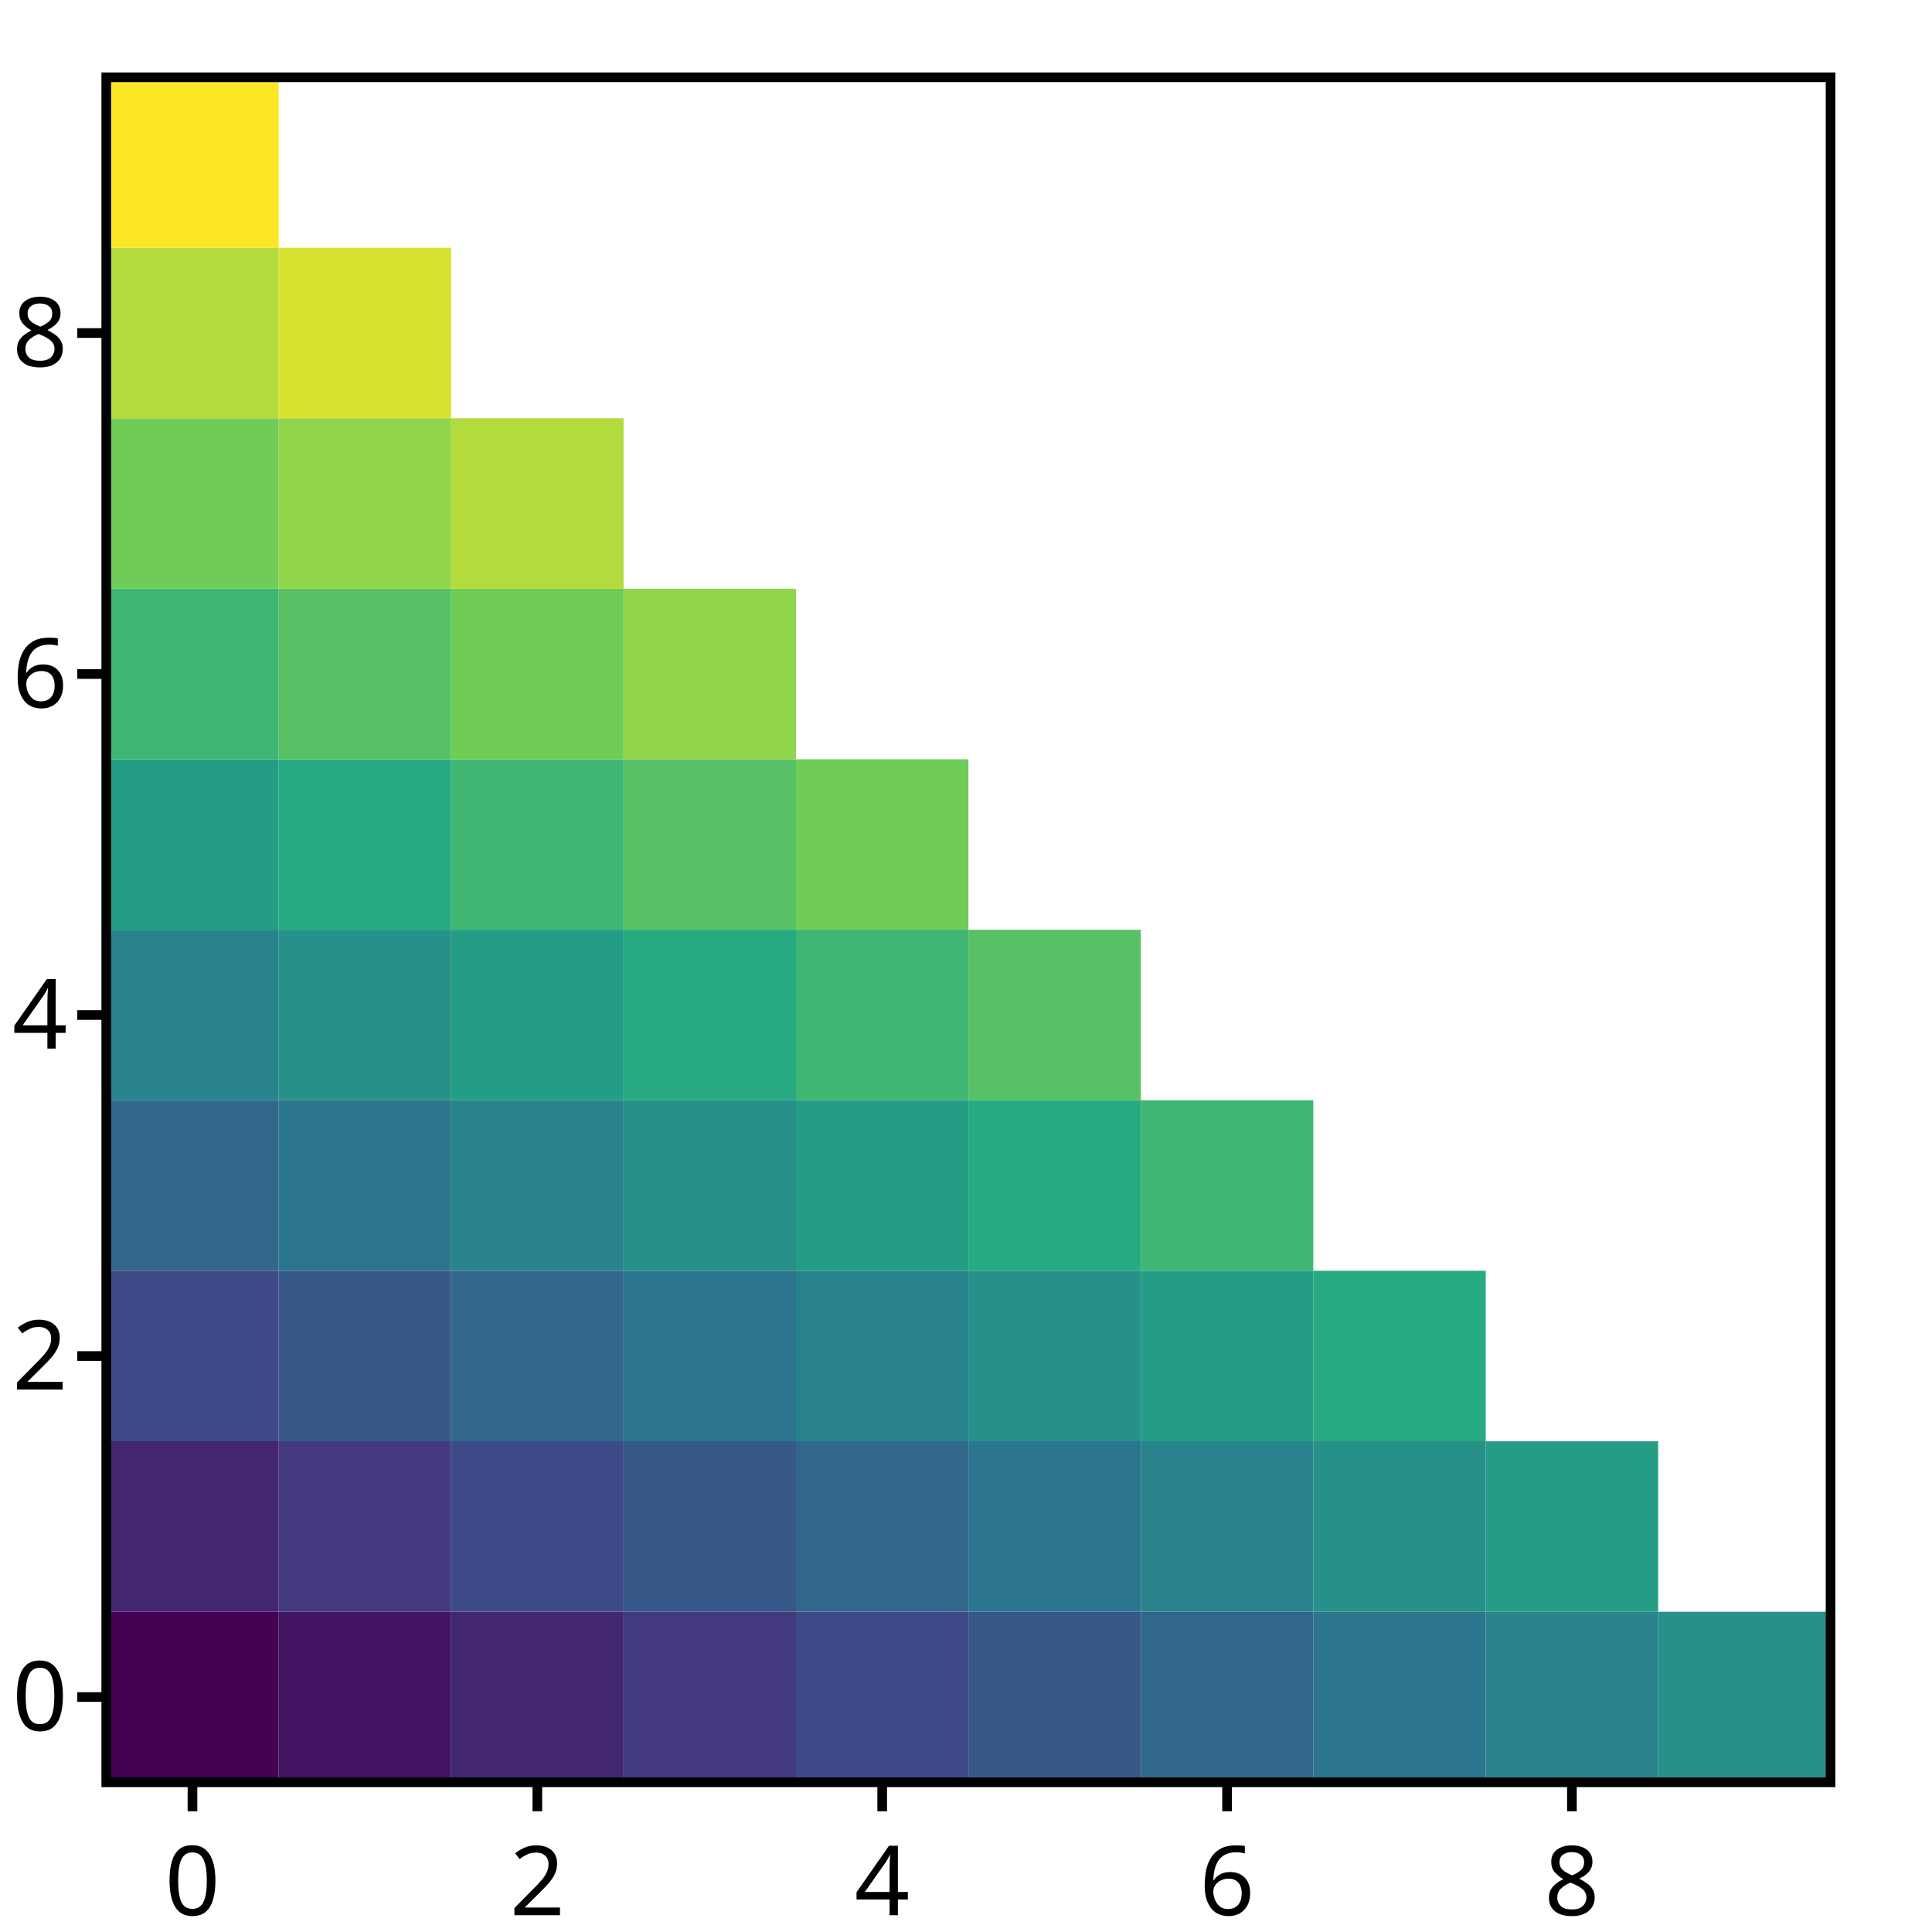
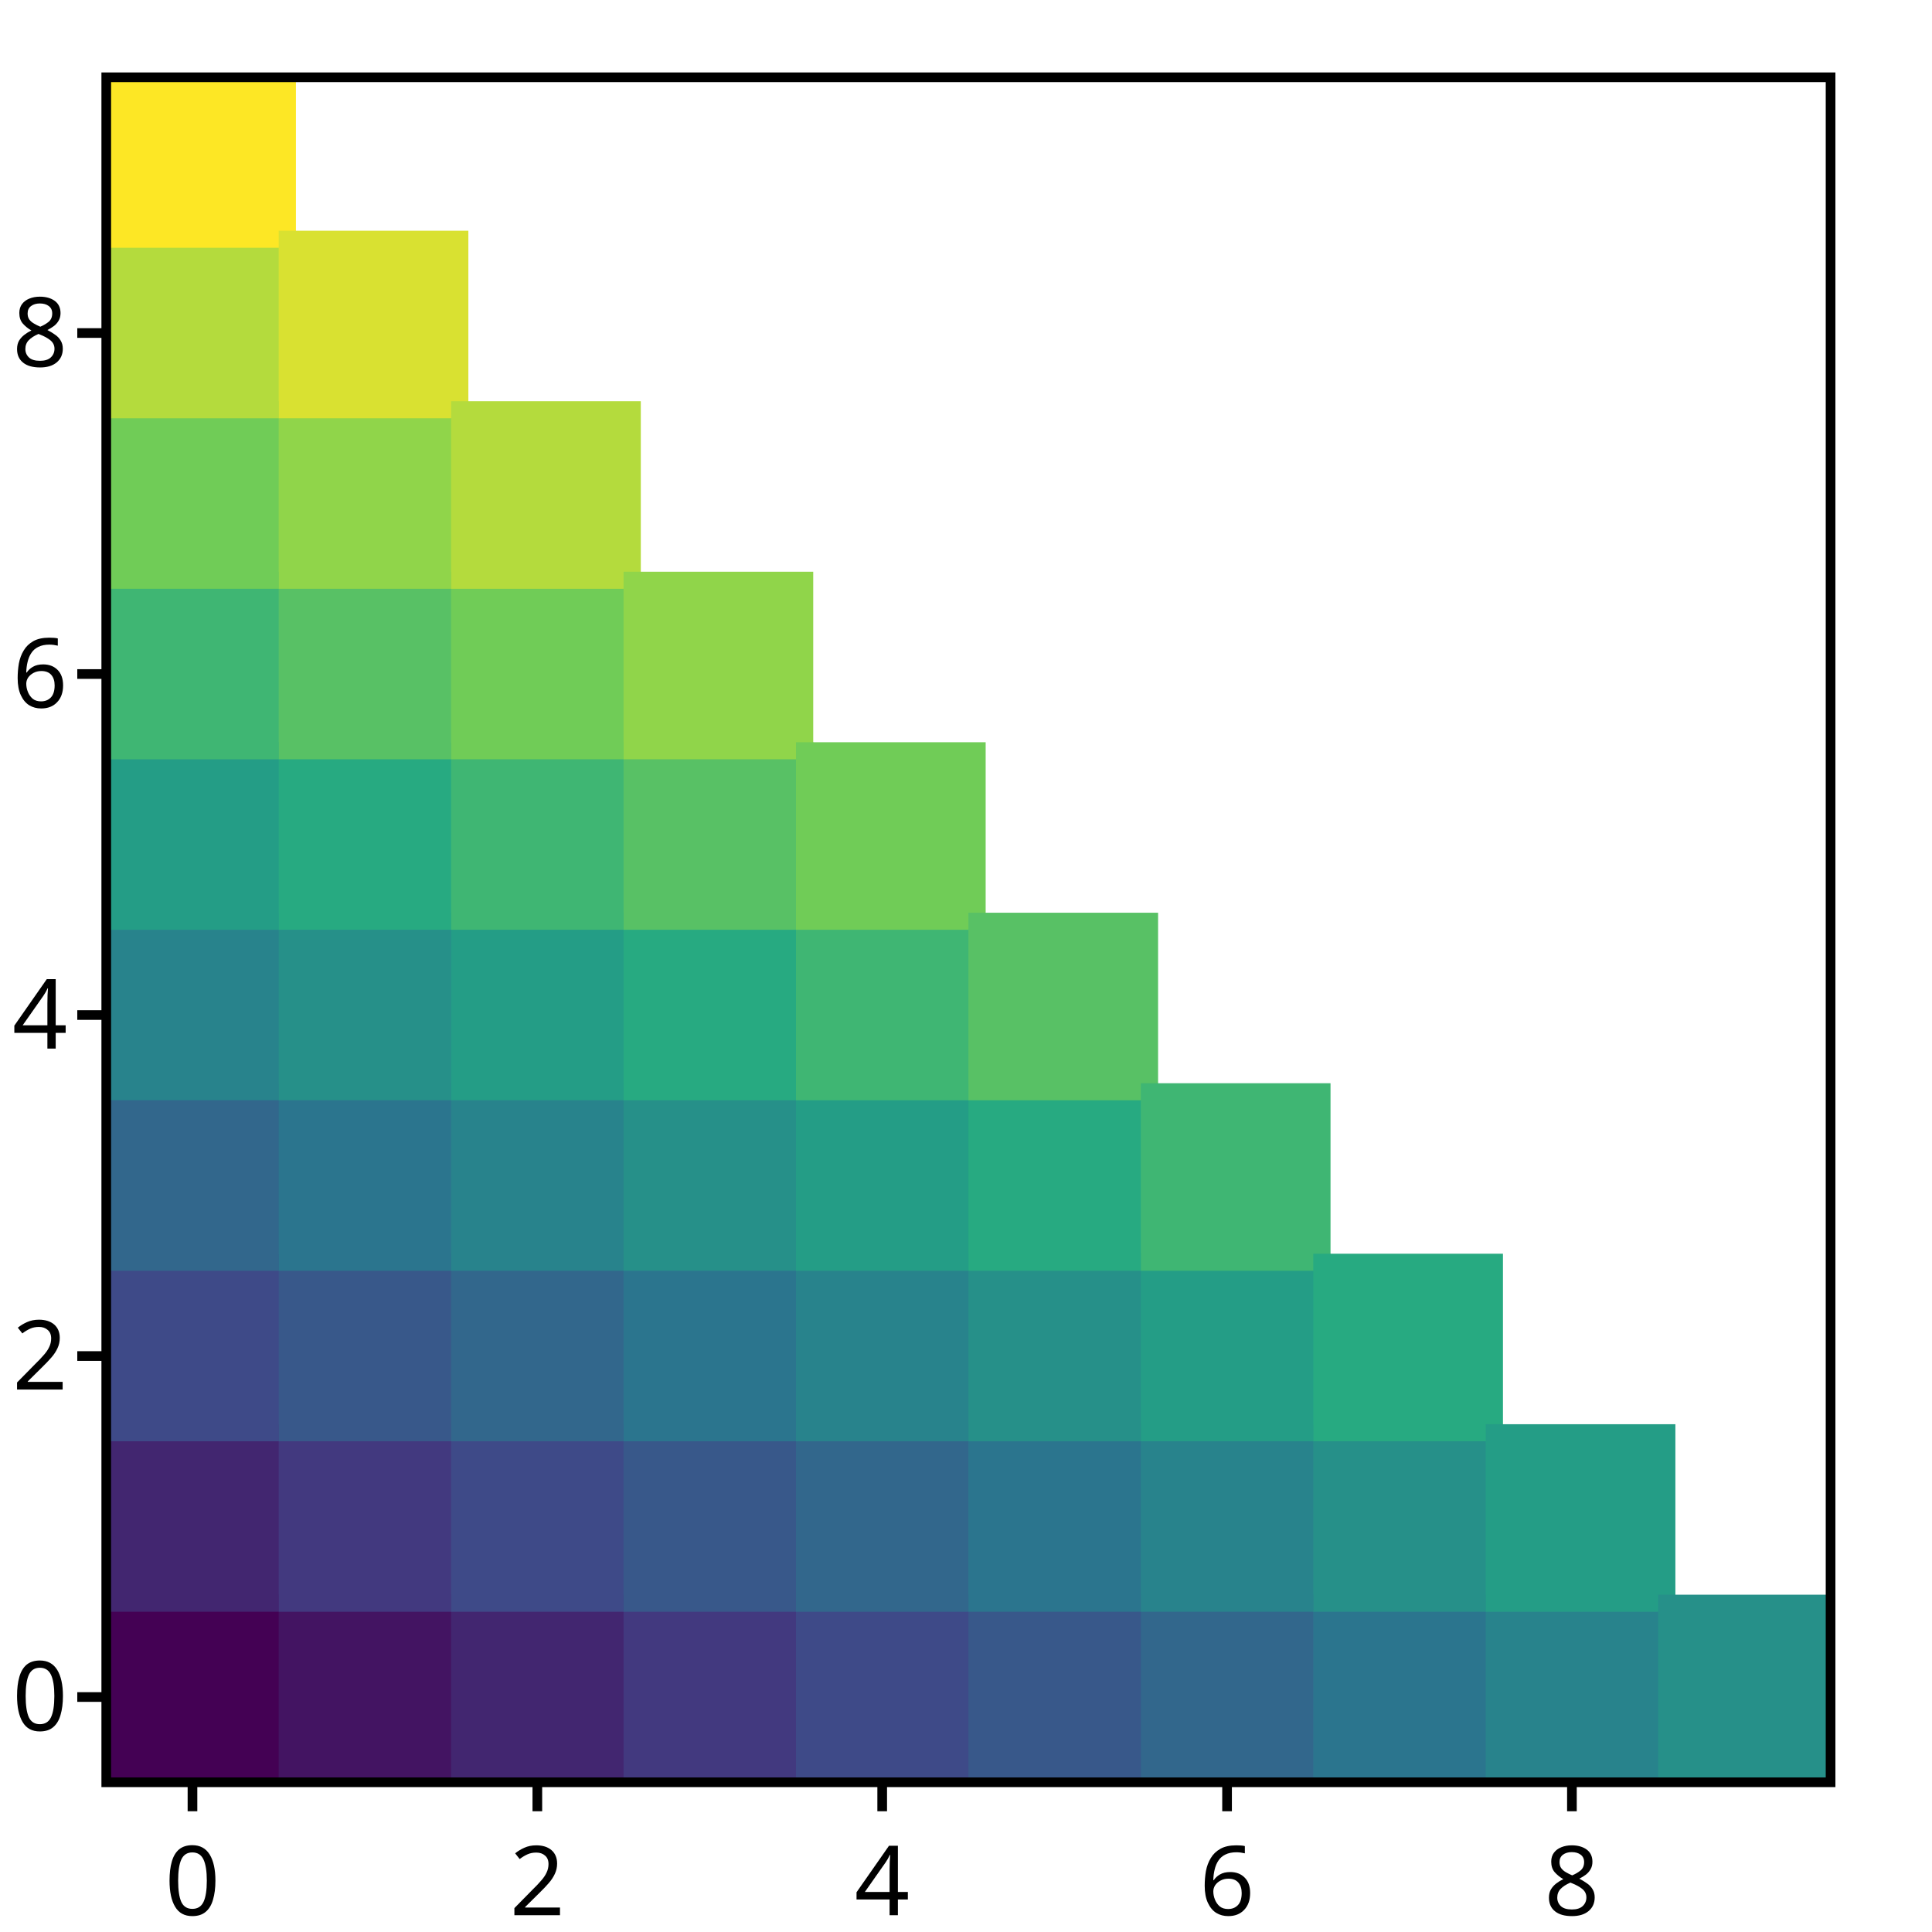
<svg xmlns="http://www.w3.org/2000/svg" viewBox="0 0 200 200" id="svg00005">
  <clipPath id="clipPath00005">
    <rect x="11" y="8" width="178.5" height="176.5" id="rect00041" />
  </clipPath>
  <g id="g00009" clip-path="url(#clipPath00005)">
    <g id="g00010">
-       <rect stroke-width="0" fill="rgb(68, 1, 84)" fill-opacity="1" x="11" y="166.85" width="17.85" height="17.65" id="rect00042" />
-       <rect stroke-width="0" fill="rgb(66.333, 38.222, 112.333)" fill-opacity="1" x="11" y="149.2" width="17.85" height="17.65" id="rect00043" />
-       <rect stroke-width="0" fill="rgb(62.444, 73.778, 135.778)" fill-opacity="1" x="11" y="131.55" width="17.85" height="17.65" id="rect00044" />
-       <rect stroke-width="0" fill="rgb(49.667, 102.667, 139.667)" fill-opacity="1" x="11" y="113.9" width="17.85" height="17.65" id="rect00045" />
-       <rect stroke-width="0" fill="rgb(40.222, 130.667, 139.778)" fill-opacity="1" x="11" y="96.25" width="17.85" height="17.65" id="rect00046" />
-       <rect stroke-width="0" fill="rgb(35.778, 157.333, 134.222)" fill-opacity="1" x="11" y="78.6" width="17.85" height="17.65" id="rect00047" />
-       <rect stroke-width="0" fill="rgb(63.333, 181.667, 115)" fill-opacity="1" x="11" y="60.95" width="17.85" height="17.65" id="rect00048" />
-       <rect stroke-width="0" fill="rgb(112.222, 204.444, 86.667)" fill-opacity="1" x="11" y="43.3" width="17.85" height="17.65" id="rect00049" />
-       <rect stroke-width="0" fill="rgb(180.222, 218.778, 61.444)" fill-opacity="1" x="11" y="25.65" width="17.85" height="17.65" id="rect00050" />
-       <rect stroke-width="0" fill="rgb(253, 231, 37)" fill-opacity="1" x="11" y="8" width="17.85" height="17.65" id="rect00051" />
-       <rect stroke-width="0" fill="rgb(67.167, 19.611, 98.167)" fill-opacity="1" x="28.85" y="166.85" width="17.85" height="17.65" id="rect00052" />
-       <rect stroke-width="0" fill="rgb(65.5, 56.833, 126.5)" fill-opacity="1" x="28.85" y="149.2" width="17.85" height="17.65" id="rect00053" />
-       <rect stroke-width="0" fill="rgb(56.056, 88.222, 137.722)" fill-opacity="1" x="28.85" y="131.55" width="17.85" height="17.65" id="rect00054" />
-       <rect stroke-width="0" fill="rgb(43.278, 117.111, 141.611)" fill-opacity="1" x="28.85" y="113.9" width="17.85" height="17.65" id="rect00055" />
-       <rect stroke-width="0" fill="rgb(38, 144, 137)" fill-opacity="1" x="28.85" y="96.25" width="17.85" height="17.65" id="rect00056" />
-       <rect stroke-width="0" fill="rgb(38.889, 170.278, 129.167)" fill-opacity="1" x="28.85" y="78.6" width="17.85" height="17.65" id="rect00057" />
-       <rect stroke-width="0" fill="rgb(87.778, 193.056, 100.833)" fill-opacity="1" x="28.85" y="60.95" width="17.85" height="17.65" id="rect00058" />
-       <rect stroke-width="0" fill="rgb(143.833, 212.667, 73.667)" fill-opacity="1" x="28.85" y="43.3" width="17.85" height="17.65" id="rect00059" />
-       <rect stroke-width="0" fill="rgb(216.611, 224.889, 49.222)" fill-opacity="1" x="28.85" y="25.65" width="17.85" height="17.65" id="rect00060" />
-       <rect stroke-width="0" fill="rgb(66.333, 38.222, 112.333)" fill-opacity="1" x="46.7" y="166.85" width="17.85" height="17.65" id="rect00061" />
-       <rect stroke-width="0" fill="rgb(62.444, 73.778, 135.778)" fill-opacity="1" x="46.7" y="149.2" width="17.85" height="17.65" id="rect00062" />
-       <rect stroke-width="0" fill="rgb(49.667, 102.667, 139.667)" fill-opacity="1" x="46.7" y="131.55" width="17.85" height="17.65" id="rect00063" />
-       <rect stroke-width="0" fill="rgb(40.222, 130.667, 139.778)" fill-opacity="1" x="46.7" y="113.9" width="17.85" height="17.65" id="rect00064" />
-       <rect stroke-width="0" fill="rgb(35.778, 157.333, 134.222)" fill-opacity="1" x="46.7" y="96.25" width="17.85" height="17.65" id="rect00065" />
-       <rect stroke-width="0" fill="rgb(63.333, 181.667, 115)" fill-opacity="1" x="46.7" y="78.6" width="17.85" height="17.65" id="rect00066" />
-       <rect stroke-width="0" fill="rgb(112.222, 204.444, 86.667)" fill-opacity="1" x="46.7" y="60.95" width="17.85" height="17.65" id="rect00067" />
-       <rect stroke-width="0" fill="rgb(180.222, 218.778, 61.444)" fill-opacity="1" x="46.7" y="43.3" width="17.85" height="17.65" id="rect00068" />
-       <rect stroke-width="0" fill="rgb(65.5, 56.833, 126.5)" fill-opacity="1" x="64.55" y="166.85" width="17.85" height="17.65" id="rect00069" />
-       <rect stroke-width="0" fill="rgb(56.056, 88.222, 137.722)" fill-opacity="1" x="64.55" y="149.2" width="17.85" height="17.65" id="rect00070" />
-       <rect stroke-width="0" fill="rgb(43.278, 117.111, 141.611)" fill-opacity="1" x="64.55" y="131.55" width="17.85" height="17.65" id="rect00071" />
-       <rect stroke-width="0" fill="rgb(38, 144, 137)" fill-opacity="1" x="64.55" y="113.9" width="17.85" height="17.65" id="rect00072" />
-       <rect stroke-width="0" fill="rgb(38.889, 170.278, 129.167)" fill-opacity="1" x="64.55" y="96.25" width="17.85" height="17.65" id="rect00073" />
-       <rect stroke-width="0" fill="rgb(87.778, 193.056, 100.833)" fill-opacity="1" x="64.55" y="78.6" width="17.85" height="17.65" id="rect00074" />
-       <rect stroke-width="0" fill="rgb(143.833, 212.667, 73.667)" fill-opacity="1" x="64.55" y="60.95" width="17.85" height="17.65" id="rect00075" />
-       <rect stroke-width="0" fill="rgb(62.444, 73.778, 135.778)" fill-opacity="1" x="82.4" y="166.85" width="17.85" height="17.65" id="rect00076" />
-       <rect stroke-width="0" fill="rgb(49.667, 102.667, 139.667)" fill-opacity="1" x="82.4" y="149.2" width="17.85" height="17.65" id="rect00077" />
-       <rect stroke-width="0" fill="rgb(40.222, 130.667, 139.778)" fill-opacity="1" x="82.4" y="131.55" width="17.85" height="17.65" id="rect00078" />
-       <rect stroke-width="0" fill="rgb(35.778, 157.333, 134.222)" fill-opacity="1" x="82.4" y="113.9" width="17.85" height="17.65" id="rect00079" />
-       <rect stroke-width="0" fill="rgb(63.333, 181.667, 115)" fill-opacity="1" x="82.4" y="96.25" width="17.85" height="17.65" id="rect00080" />
-       <rect stroke-width="0" fill="rgb(112.222, 204.444, 86.667)" fill-opacity="1" x="82.4" y="78.6" width="17.85" height="17.65" id="rect00081" />
-       <rect stroke-width="0" fill="rgb(56.056, 88.222, 137.722)" fill-opacity="1" x="100.25" y="166.85" width="17.85" height="17.65" id="rect00082" />
-       <rect stroke-width="0" fill="rgb(43.278, 117.111, 141.611)" fill-opacity="1" x="100.25" y="149.2" width="17.85" height="17.65" id="rect00083" />
-       <rect stroke-width="0" fill="rgb(38, 144, 137)" fill-opacity="1" x="100.25" y="131.55" width="17.85" height="17.65" id="rect00084" />
-       <rect stroke-width="0" fill="rgb(38.889, 170.278, 129.167)" fill-opacity="1" x="100.25" y="113.9" width="17.85" height="17.65" id="rect00085" />
-       <rect stroke-width="0" fill="rgb(87.778, 193.056, 100.833)" fill-opacity="1" x="100.25" y="96.25" width="17.85" height="17.65" id="rect00086" />
-       <rect stroke-width="0" fill="rgb(49.667, 102.667, 139.667)" fill-opacity="1" x="118.1" y="166.85" width="17.85" height="17.65" id="rect00087" />
-       <rect stroke-width="0" fill="rgb(40.222, 130.667, 139.778)" fill-opacity="1" x="118.1" y="149.2" width="17.85" height="17.65" id="rect00088" />
-       <rect stroke-width="0" fill="rgb(35.778, 157.333, 134.222)" fill-opacity="1" x="118.1" y="131.55" width="17.85" height="17.65" id="rect00089" />
-       <rect stroke-width="0" fill="rgb(63.333, 181.667, 115)" fill-opacity="1" x="118.1" y="113.9" width="17.85" height="17.65" id="rect00090" />
-       <rect stroke-width="0" fill="rgb(43.278, 117.111, 141.611)" fill-opacity="1" x="135.95" y="166.85" width="17.85" height="17.65" id="rect00091" />
-       <rect stroke-width="0" fill="rgb(38, 144, 137)" fill-opacity="1" x="135.95" y="149.2" width="17.85" height="17.65" id="rect00092" />
-       <rect stroke-width="0" fill="rgb(38.889, 170.278, 129.167)" fill-opacity="1" x="135.95" y="131.55" width="17.85" height="17.65" id="rect00093" />
-       <rect stroke-width="0" fill="rgb(40.222, 130.667, 139.778)" fill-opacity="1" x="153.8" y="166.85" width="17.85" height="17.65" id="rect00094" />
-       <rect stroke-width="0" fill="rgb(35.778, 157.333, 134.222)" fill-opacity="1" x="153.8" y="149.2" width="17.85" height="17.65" id="rect00095" />
-       <rect stroke-width="0" fill="rgb(38, 144, 137)" fill-opacity="1" x="171.65" y="166.85" width="17.85" height="17.65" id="rect00096" />
+       <rect stroke-width="0" fill="rgb(68, 1, 84)" fill-opacity="1" x="11" y="165.085" width="19.635" height="19.415" id="rect00042" />
+       <rect stroke-width="0" fill="rgb(66.333, 38.222, 112.333)" fill-opacity="1" x="11" y="147.435" width="19.635" height="19.415" id="rect00043" />
+       <rect stroke-width="0" fill="rgb(62.444, 73.778, 135.778)" fill-opacity="1" x="11" y="129.785" width="19.635" height="19.415" id="rect00044" />
+       <rect stroke-width="0" fill="rgb(49.667, 102.667, 139.667)" fill-opacity="1" x="11" y="112.135" width="19.635" height="19.415" id="rect00045" />
+       <rect stroke-width="0" fill="rgb(40.222, 130.667, 139.778)" fill-opacity="1" x="11" y="94.485" width="19.635" height="19.415" id="rect00046" />
+       <rect stroke-width="0" fill="rgb(35.778, 157.333, 134.222)" fill-opacity="1" x="11" y="76.835" width="19.635" height="19.415" id="rect00047" />
+       <rect stroke-width="0" fill="rgb(63.333, 181.667, 115)" fill-opacity="1" x="11" y="59.185" width="19.635" height="19.415" id="rect00048" />
+       <rect stroke-width="0" fill="rgb(112.222, 204.444, 86.667)" fill-opacity="1" x="11" y="41.535" width="19.635" height="19.415" id="rect00049" />
+       <rect stroke-width="0" fill="rgb(180.222, 218.778, 61.444)" fill-opacity="1" x="11" y="23.885" width="19.635" height="19.415" id="rect00050" />
+       <rect stroke-width="0" fill="rgb(253, 231, 37)" fill-opacity="1" x="11" y="6.235" width="19.635" height="19.415" id="rect00051" />
+       <rect stroke-width="0" fill="rgb(67.167, 19.611, 98.167)" fill-opacity="1" x="28.85" y="165.085" width="19.635" height="19.415" id="rect00052" />
+       <rect stroke-width="0" fill="rgb(65.5, 56.833, 126.5)" fill-opacity="1" x="28.85" y="147.435" width="19.635" height="19.415" id="rect00053" />
+       <rect stroke-width="0" fill="rgb(56.056, 88.222, 137.722)" fill-opacity="1" x="28.85" y="129.785" width="19.635" height="19.415" id="rect00054" />
+       <rect stroke-width="0" fill="rgb(43.278, 117.111, 141.611)" fill-opacity="1" x="28.85" y="112.135" width="19.635" height="19.415" id="rect00055" />
+       <rect stroke-width="0" fill="rgb(38, 144, 137)" fill-opacity="1" x="28.85" y="94.485" width="19.635" height="19.415" id="rect00056" />
+       <rect stroke-width="0" fill="rgb(38.889, 170.278, 129.167)" fill-opacity="1" x="28.85" y="76.835" width="19.635" height="19.415" id="rect00057" />
+       <rect stroke-width="0" fill="rgb(87.778, 193.056, 100.833)" fill-opacity="1" x="28.85" y="59.185" width="19.635" height="19.415" id="rect00058" />
+       <rect stroke-width="0" fill="rgb(143.833, 212.667, 73.667)" fill-opacity="1" x="28.85" y="41.535" width="19.635" height="19.415" id="rect00059" />
+       <rect stroke-width="0" fill="rgb(216.611, 224.889, 49.222)" fill-opacity="1" x="28.85" y="23.885" width="19.635" height="19.415" id="rect00060" />
+       <rect stroke-width="0" fill="rgb(66.333, 38.222, 112.333)" fill-opacity="1" x="46.7" y="165.085" width="19.635" height="19.415" id="rect00061" />
+       <rect stroke-width="0" fill="rgb(62.444, 73.778, 135.778)" fill-opacity="1" x="46.7" y="147.435" width="19.635" height="19.415" id="rect00062" />
+       <rect stroke-width="0" fill="rgb(49.667, 102.667, 139.667)" fill-opacity="1" x="46.7" y="129.785" width="19.635" height="19.415" id="rect00063" />
+       <rect stroke-width="0" fill="rgb(40.222, 130.667, 139.778)" fill-opacity="1" x="46.7" y="112.135" width="19.635" height="19.415" id="rect00064" />
+       <rect stroke-width="0" fill="rgb(35.778, 157.333, 134.222)" fill-opacity="1" x="46.7" y="94.485" width="19.635" height="19.415" id="rect00065" />
+       <rect stroke-width="0" fill="rgb(63.333, 181.667, 115)" fill-opacity="1" x="46.7" y="76.835" width="19.635" height="19.415" id="rect00066" />
+       <rect stroke-width="0" fill="rgb(112.222, 204.444, 86.667)" fill-opacity="1" x="46.7" y="59.185" width="19.635" height="19.415" id="rect00067" />
+       <rect stroke-width="0" fill="rgb(180.222, 218.778, 61.444)" fill-opacity="1" x="46.7" y="41.535" width="19.635" height="19.415" id="rect00068" />
+       <rect stroke-width="0" fill="rgb(65.5, 56.833, 126.5)" fill-opacity="1" x="64.55" y="165.085" width="19.635" height="19.415" id="rect00069" />
+       <rect stroke-width="0" fill="rgb(56.056, 88.222, 137.722)" fill-opacity="1" x="64.55" y="147.435" width="19.635" height="19.415" id="rect00070" />
+       <rect stroke-width="0" fill="rgb(43.278, 117.111, 141.611)" fill-opacity="1" x="64.55" y="129.785" width="19.635" height="19.415" id="rect00071" />
+       <rect stroke-width="0" fill="rgb(38, 144, 137)" fill-opacity="1" x="64.55" y="112.135" width="19.635" height="19.415" id="rect00072" />
+       <rect stroke-width="0" fill="rgb(38.889, 170.278, 129.167)" fill-opacity="1" x="64.55" y="94.485" width="19.635" height="19.415" id="rect00073" />
+       <rect stroke-width="0" fill="rgb(87.778, 193.056, 100.833)" fill-opacity="1" x="64.55" y="76.835" width="19.635" height="19.415" id="rect00074" />
+       <rect stroke-width="0" fill="rgb(143.833, 212.667, 73.667)" fill-opacity="1" x="64.55" y="59.185" width="19.635" height="19.415" id="rect00075" />
+       <rect stroke-width="0" fill="rgb(62.444, 73.778, 135.778)" fill-opacity="1" x="82.4" y="165.085" width="19.635" height="19.415" id="rect00076" />
+       <rect stroke-width="0" fill="rgb(49.667, 102.667, 139.667)" fill-opacity="1" x="82.4" y="147.435" width="19.635" height="19.415" id="rect00077" />
+       <rect stroke-width="0" fill="rgb(40.222, 130.667, 139.778)" fill-opacity="1" x="82.4" y="129.785" width="19.635" height="19.415" id="rect00078" />
+       <rect stroke-width="0" fill="rgb(35.778, 157.333, 134.222)" fill-opacity="1" x="82.4" y="112.135" width="19.635" height="19.415" id="rect00079" />
+       <rect stroke-width="0" fill="rgb(63.333, 181.667, 115)" fill-opacity="1" x="82.4" y="94.485" width="19.635" height="19.415" id="rect00080" />
+       <rect stroke-width="0" fill="rgb(112.222, 204.444, 86.667)" fill-opacity="1" x="82.4" y="76.835" width="19.635" height="19.415" id="rect00081" />
+       <rect stroke-width="0" fill="rgb(56.056, 88.222, 137.722)" fill-opacity="1" x="100.25" y="165.085" width="19.635" height="19.415" id="rect00082" />
+       <rect stroke-width="0" fill="rgb(43.278, 117.111, 141.611)" fill-opacity="1" x="100.25" y="147.435" width="19.635" height="19.415" id="rect00083" />
+       <rect stroke-width="0" fill="rgb(38, 144, 137)" fill-opacity="1" x="100.25" y="129.785" width="19.635" height="19.415" id="rect00084" />
+       <rect stroke-width="0" fill="rgb(38.889, 170.278, 129.167)" fill-opacity="1" x="100.25" y="112.135" width="19.635" height="19.415" id="rect00085" />
+       <rect stroke-width="0" fill="rgb(87.778, 193.056, 100.833)" fill-opacity="1" x="100.25" y="94.485" width="19.635" height="19.415" id="rect00086" />
+       <rect stroke-width="0" fill="rgb(49.667, 102.667, 139.667)" fill-opacity="1" x="118.1" y="165.085" width="19.635" height="19.415" id="rect00087" />
+       <rect stroke-width="0" fill="rgb(40.222, 130.667, 139.778)" fill-opacity="1" x="118.1" y="147.435" width="19.635" height="19.415" id="rect00088" />
+       <rect stroke-width="0" fill="rgb(35.778, 157.333, 134.222)" fill-opacity="1" x="118.1" y="129.785" width="19.635" height="19.415" id="rect00089" />
+       <rect stroke-width="0" fill="rgb(63.333, 181.667, 115)" fill-opacity="1" x="118.1" y="112.135" width="19.635" height="19.415" id="rect00090" />
+       <rect stroke-width="0" fill="rgb(43.278, 117.111, 141.611)" fill-opacity="1" x="135.95" y="165.085" width="19.635" height="19.415" id="rect00091" />
+       <rect stroke-width="0" fill="rgb(38, 144, 137)" fill-opacity="1" x="135.95" y="147.435" width="19.635" height="19.415" id="rect00092" />
+       <rect stroke-width="0" fill="rgb(38.889, 170.278, 129.167)" fill-opacity="1" x="135.95" y="129.785" width="19.635" height="19.415" id="rect00093" />
+       <rect stroke-width="0" fill="rgb(40.222, 130.667, 139.778)" fill-opacity="1" x="153.8" y="165.085" width="19.635" height="19.415" id="rect00094" />
+       <rect stroke-width="0" fill="rgb(35.778, 157.333, 134.222)" fill-opacity="1" x="153.8" y="147.435" width="19.635" height="19.415" id="rect00095" />
+       <rect stroke-width="0" fill="rgb(38, 144, 137)" fill-opacity="1" x="171.65" y="165.085" width="19.635" height="19.415" id="rect00096" />
    </g>
  </g>
  <rect stroke-width="1" stroke="black" fill="none" x="11" y="8" width="178.5" height="176.5" id="rect00041" />
  <line x1="19.925" y1="184.5" x2="19.925" y2="187.5" stroke-width="1" stroke="black" id="line00033" />
  <text x="19.925" y="190.5" font-size="10" font-family="sans-serif" text-anchor="middle" dominant-baseline="hanging" id="text00033">
0   </text>
  <line x1="55.625" y1="184.5" x2="55.625" y2="187.5" stroke-width="1" stroke="black" id="line00034" />
  <text x="55.625" y="190.5" font-size="10" font-family="sans-serif" text-anchor="middle" dominant-baseline="hanging" id="text00034">
2   </text>
  <line x1="91.325" y1="184.5" x2="91.325" y2="187.5" stroke-width="1" stroke="black" id="line00035" />
  <text x="91.325" y="190.5" font-size="10" font-family="sans-serif" text-anchor="middle" dominant-baseline="hanging" id="text00035">
4   </text>
  <line x1="127.025" y1="184.5" x2="127.025" y2="187.5" stroke-width="1" stroke="black" id="line00036" />
  <text x="127.025" y="190.5" font-size="10" font-family="sans-serif" text-anchor="middle" dominant-baseline="hanging" id="text00036">
6   </text>
  <line x1="162.725" y1="184.5" x2="162.725" y2="187.5" stroke-width="1" stroke="black" id="line00037" />
  <text x="162.725" y="190.5" font-size="10" font-family="sans-serif" text-anchor="middle" dominant-baseline="hanging" id="text00037">
8   </text>
  <line x1="11" y1="175.675" x2="8" y2="175.675" stroke-width="1" stroke="black" id="line00038" />
  <text x="7" y="175.675" font-size="10" font-family="sans-serif" text-anchor="end" dominant-baseline="middle" id="text00038">
0   </text>
  <line x1="11" y1="140.375" x2="8" y2="140.375" stroke-width="1" stroke="black" id="line00039" />
  <text x="7" y="140.375" font-size="10" font-family="sans-serif" text-anchor="end" dominant-baseline="middle" id="text00039">
2   </text>
  <line x1="11" y1="105.075" x2="8" y2="105.075" stroke-width="1" stroke="black" id="line00040" />
  <text x="7" y="105.075" font-size="10" font-family="sans-serif" text-anchor="end" dominant-baseline="middle" id="text00040">
4   </text>
  <line x1="11" y1="69.775" x2="8" y2="69.775" stroke-width="1" stroke="black" id="line00041" />
  <text x="7" y="69.775" font-size="10" font-family="sans-serif" text-anchor="end" dominant-baseline="middle" id="text00041">
6   </text>
  <line x1="11" y1="34.475" x2="8" y2="34.475" stroke-width="1" stroke="black" id="line00042" />
  <text x="7" y="34.475" font-size="10" font-family="sans-serif" text-anchor="end" dominant-baseline="middle" id="text00042">
8   </text>
</svg>
